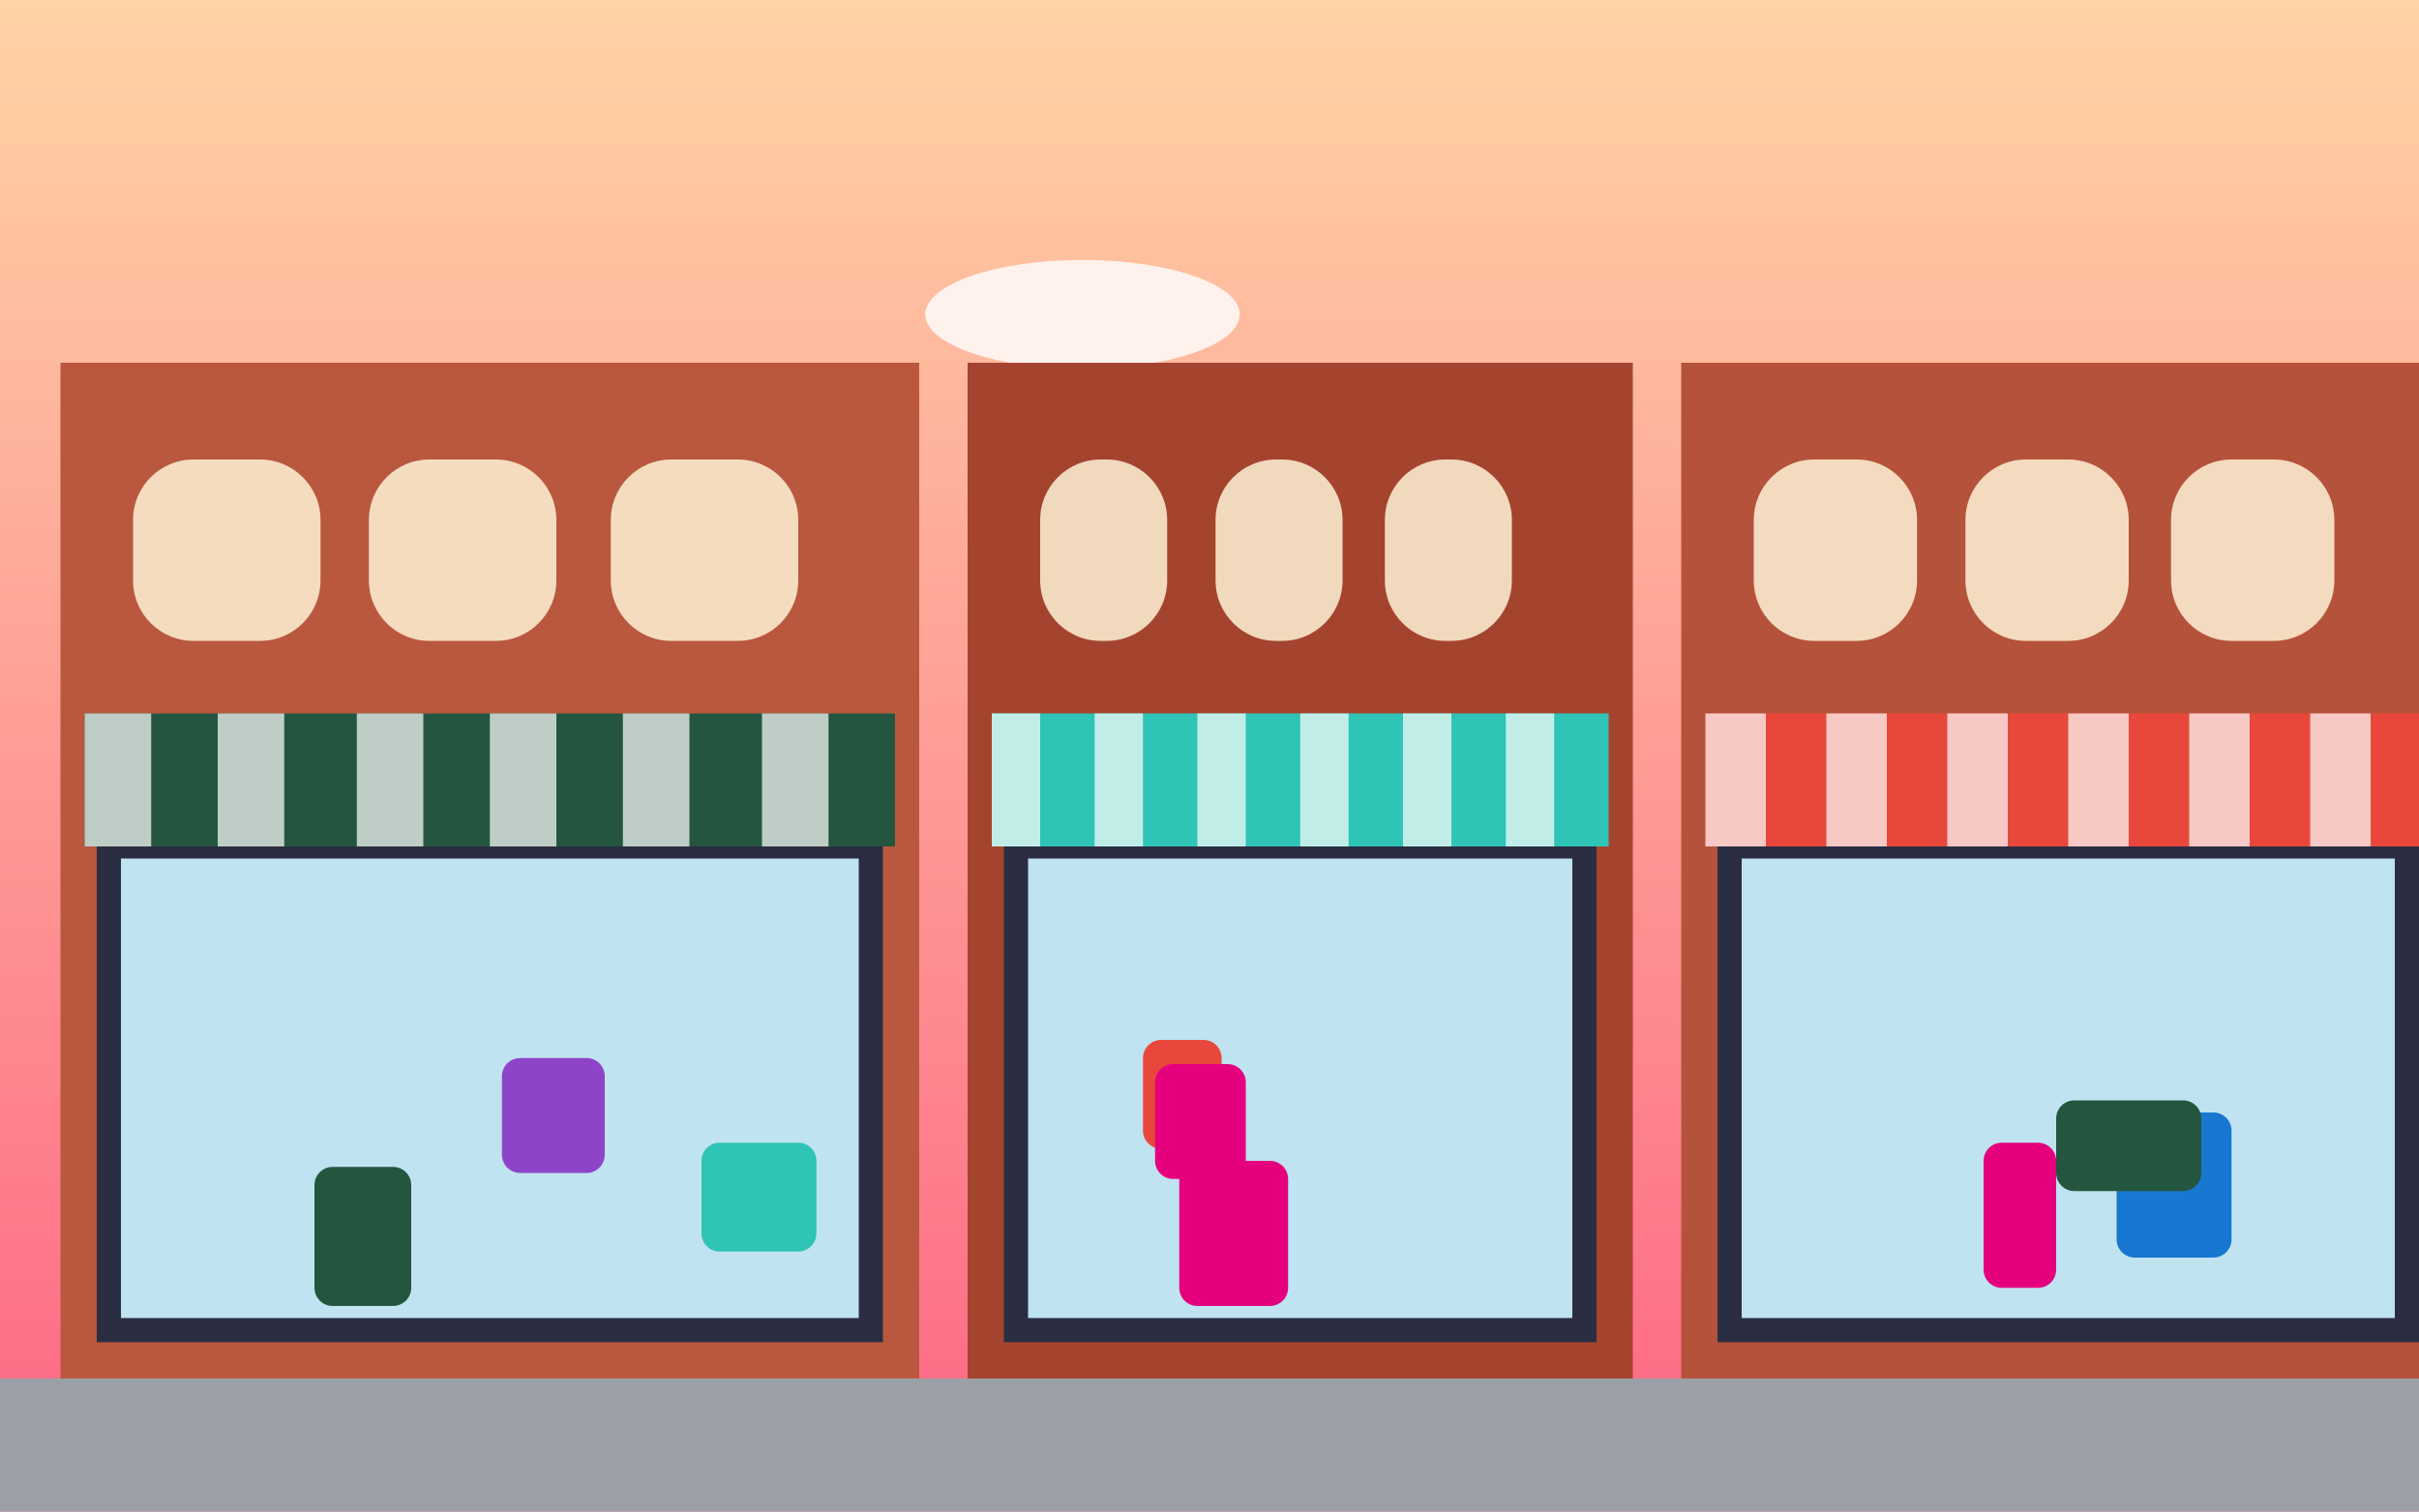
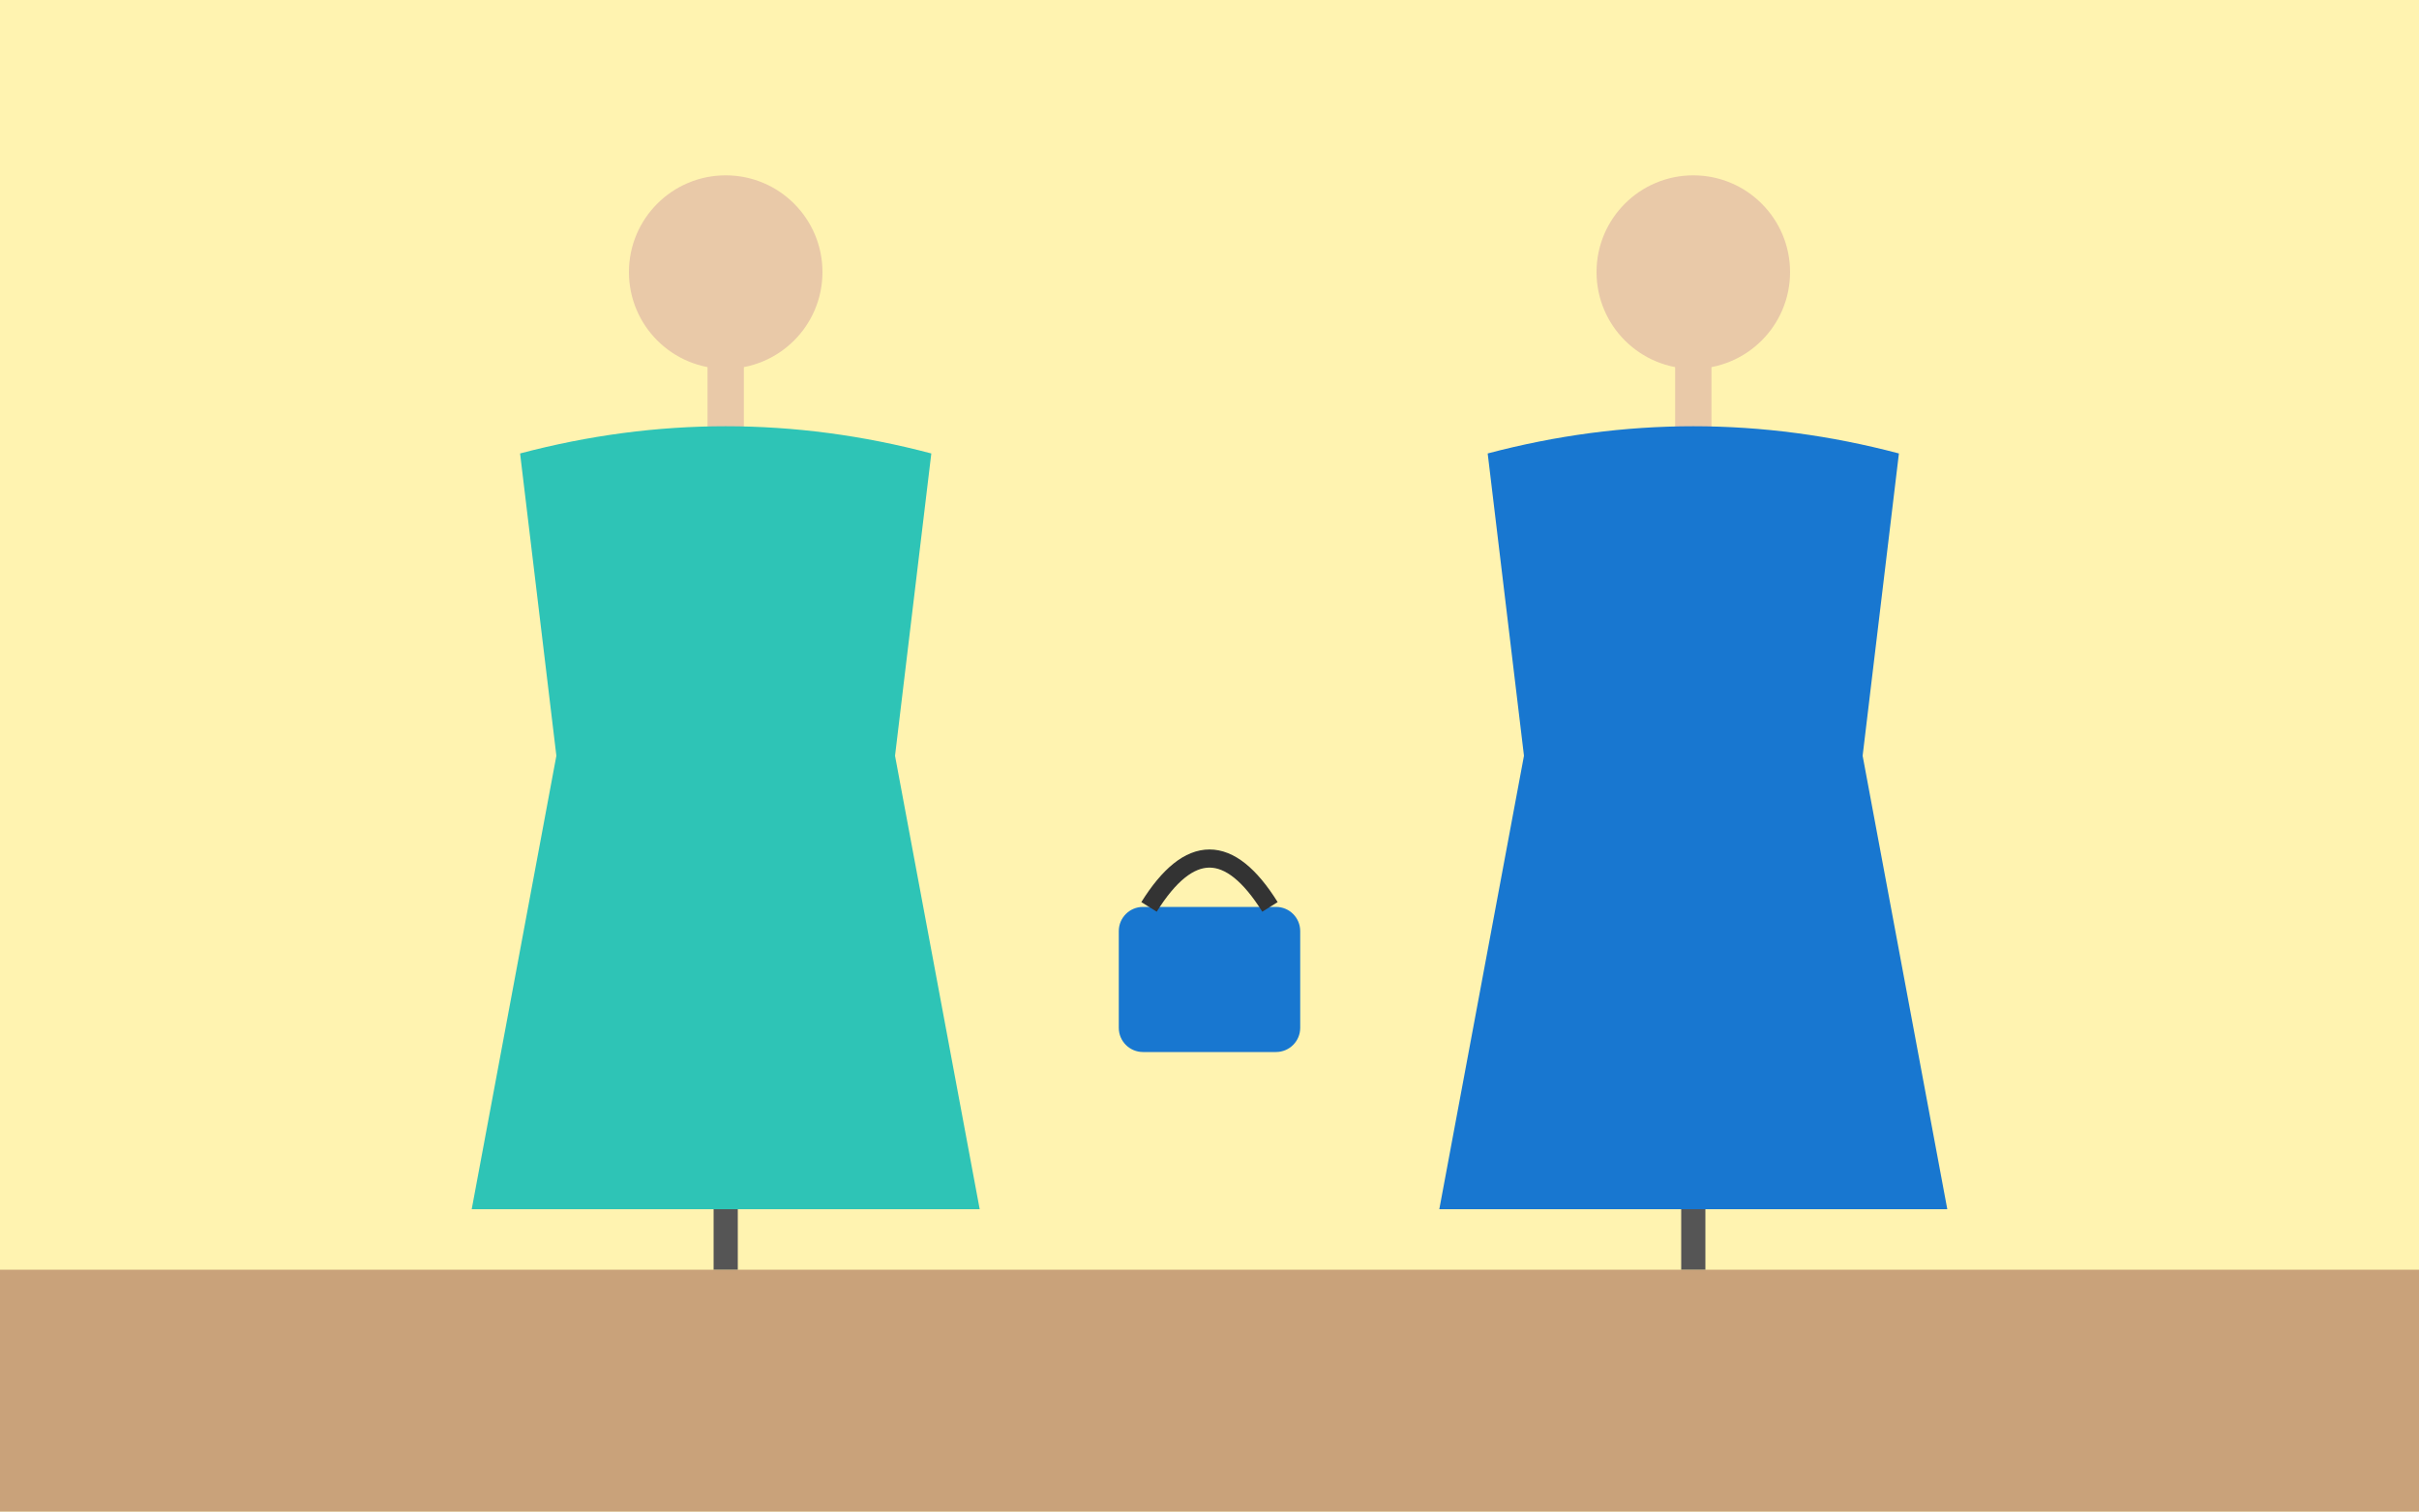
<svg xmlns="http://www.w3.org/2000/svg" viewBox="0 0 400 250" preserveAspectRatio="xMidYMid slice">
-   <defs>
-     <linearGradient id="gn30" x1="0" y1="0" x2="0" y2="1">
-       <stop offset="0" stop-color="#FFD3A5" />
-       <stop offset="1" stop-color="#FD6585" />
-     </linearGradient>
-   </defs>
-   <rect width="400" height="250" fill="url(#gn30)" />
-   <ellipse cx="179" cy="52" rx="26" ry="9" fill="#fff" opacity=".8" />
-   <rect x="10" y="60" width="142" height="170" fill="#B9583F" />
-   <rect x="22" y="76" width="31" height="30" rx="10" fill="#FFF3D6" opacity=".85" />
-   <rect x="61" y="76" width="31" height="30" rx="10" fill="#FFF3D6" opacity=".85" />
-   <rect x="101" y="76" width="31" height="30" rx="10" fill="#FFF3D6" opacity=".85" />
-   <rect x="18" y="140" width="126" height="80" fill="#BFE3F0" />
-   <rect x="18" y="140" width="126" height="80" fill="none" stroke="#2B2D42" stroke-width="4" />
-   <rect x="14" y="118" width="134" height="22" fill="#24563F" />
-   <rect x="14" y="118" width="11" height="22" fill="#fff" opacity=".7" />
-   <rect x="36" y="118" width="11" height="22" fill="#fff" opacity=".7" />
-   <rect x="59" y="118" width="11" height="22" fill="#fff" opacity=".7" />
-   <rect x="81" y="118" width="11" height="22" fill="#fff" opacity=".7" />
-   <rect x="103" y="118" width="11" height="22" fill="#fff" opacity=".7" />
-   <rect x="126" y="118" width="11" height="22" fill="#fff" opacity=".7" />
-   <rect x="52" y="193" width="16" height="23" rx="3" fill="#24563F" />
-   <rect x="116" y="189" width="19" height="18" rx="3" fill="#2EC4B6" />
-   <rect x="83" y="175" width="17" height="19" rx="3" fill="#8E44C9" />
-   <rect x="160" y="60" width="110" height="170" fill="#A4442F" />
-   <rect x="172" y="76" width="21" height="30" rx="10" fill="#FFF3D6" opacity=".85" />
-   <rect x="201" y="76" width="21" height="30" rx="10" fill="#FFF3D6" opacity=".85" />
-   <rect x="229" y="76" width="21" height="30" rx="10" fill="#FFF3D6" opacity=".85" />
-   <rect x="168" y="140" width="94" height="80" fill="#BFE3F0" />
-   <rect x="168" y="140" width="94" height="80" fill="none" stroke="#2B2D42" stroke-width="4" />
-   <rect x="164" y="118" width="102" height="22" fill="#2EC4B6" />
-   <rect x="164" y="118" width="8" height="22" fill="#fff" opacity=".7" />
-   <rect x="181" y="118" width="8" height="22" fill="#fff" opacity=".7" />
-   <rect x="198" y="118" width="8" height="22" fill="#fff" opacity=".7" />
-   <rect x="215" y="118" width="8" height="22" fill="#fff" opacity=".7" />
-   <rect x="232" y="118" width="8" height="22" fill="#fff" opacity=".7" />
-   <rect x="249" y="118" width="8" height="22" fill="#fff" opacity=".7" />
-   <rect x="189" y="172" width="13" height="18" rx="3" fill="#E8483B" />
-   <rect x="191" y="176" width="15" height="19" rx="3" fill="#E5007E" />
-   <rect x="195" y="192" width="18" height="24" rx="3" fill="#E5007E" />
-   <rect x="278" y="60" width="128" height="170" fill="#B5523B" />
-   <rect x="290" y="76" width="27" height="30" rx="10" fill="#FFF3D6" opacity=".85" />
-   <rect x="325" y="76" width="27" height="30" rx="10" fill="#FFF3D6" opacity=".85" />
-   <rect x="359" y="76" width="27" height="30" rx="10" fill="#FFF3D6" opacity=".85" />
-   <rect x="286" y="140" width="112" height="80" fill="#BFE3F0" />
-   <rect x="286" y="140" width="112" height="80" fill="none" stroke="#2B2D42" stroke-width="4" />
-   <rect x="282" y="118" width="120" height="22" fill="#E8483B" />
-   <rect x="282" y="118" width="10" height="22" fill="#fff" opacity=".7" />
-   <rect x="302" y="118" width="10" height="22" fill="#fff" opacity=".7" />
-   <rect x="322" y="118" width="10" height="22" fill="#fff" opacity=".7" />
-   <rect x="342" y="118" width="10" height="22" fill="#fff" opacity=".7" />
-   <rect x="362" y="118" width="10" height="22" fill="#fff" opacity=".7" />
-   <rect x="382" y="118" width="10" height="22" fill="#fff" opacity=".7" />
-   <rect x="350" y="184" width="19" height="24" rx="3" fill="#1877D0" />
-   <rect x="328" y="189" width="12" height="24" rx="3" fill="#E5007E" />
-   <rect x="340" y="182" width="24" height="15" rx="3" fill="#24563F" />
-   <rect y="228" width="400" height="22" fill="#9AA0A6" />
+   <rect width="400" height="250" fill="#FFF3B0" />
+   <rect y="210" width="400" height="40" fill="#C9A27A" />
+   <circle cx="120" cy="45" r="16" fill="#E9C9A8" />
+   <rect x="117" y="60" width="6" height="12" fill="#E9C9A8" />
+   <path d="M86 75 Q120 66 154 75 L148 125 L162 200 L78 200 L92 125Z" fill="#2EC4B6" />
+   <rect x="118" y="200" width="4" height="10" fill="#555" />
+   <circle cx="280" cy="45" r="16" fill="#E9C9A8" />
+   <rect x="277" y="60" width="6" height="12" fill="#E9C9A8" />
+   <path d="M246 75 Q280 66 314 75 L308 125 L322 200 L238 200 L252 125Z" fill="#1877D0" />
+   <rect x="278" y="200" width="4" height="10" fill="#555" />
+   <rect x="185" y="150" width="30" height="24" rx="4" fill="#1877D0" />
+   <path d="M190 150 q10 -16 20 0" stroke="#333" stroke-width="3" fill="none" />
</svg>
